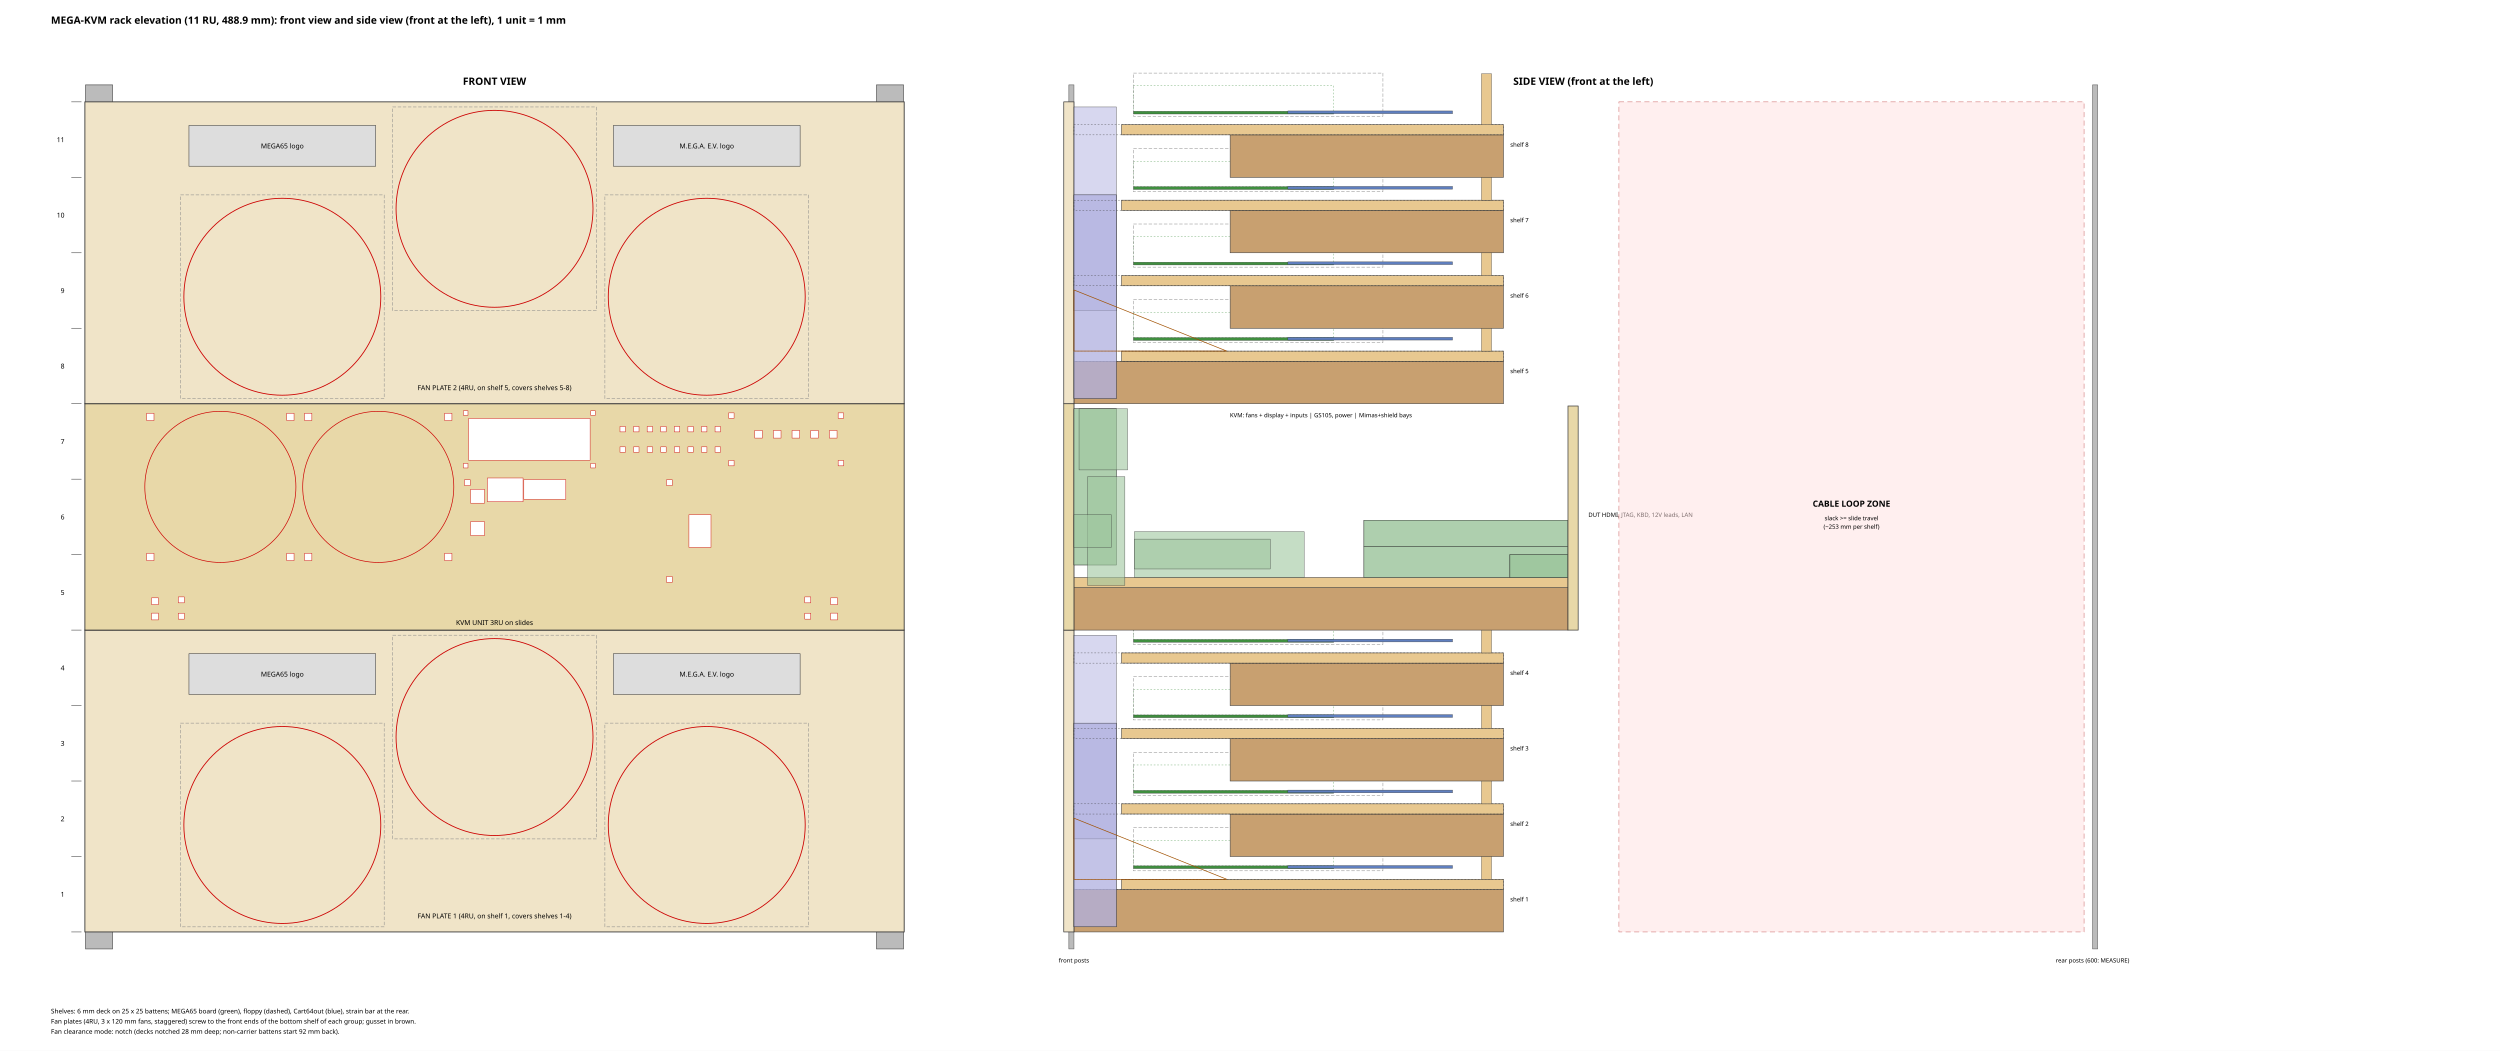
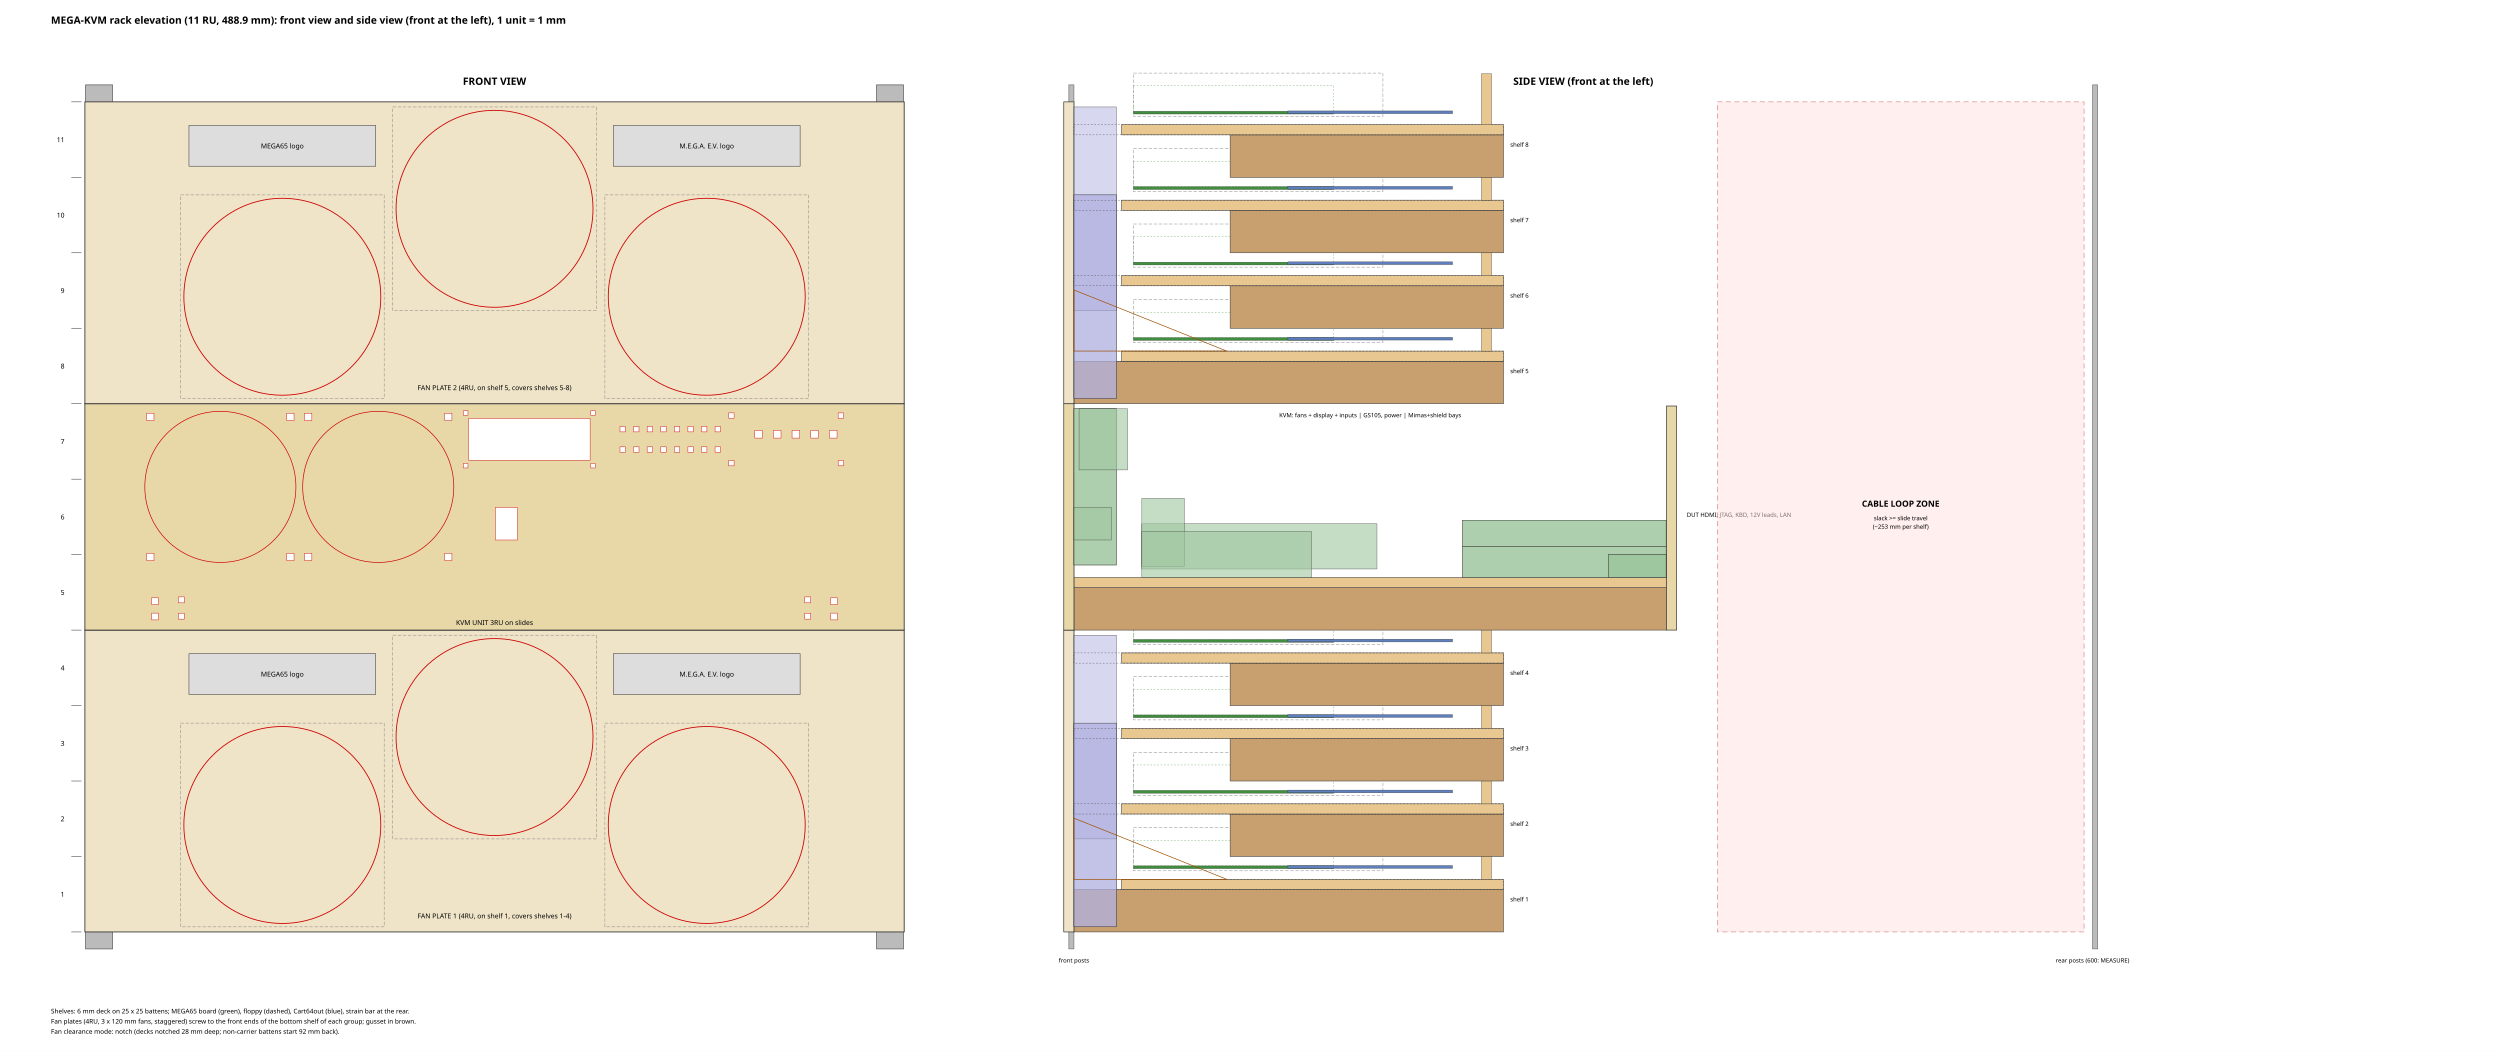
<svg xmlns="http://www.w3.org/2000/svg" width="1472.600mm" height="618.950mm" viewBox="0 0 1472.600 618.950" version="1.1">
  <rect x="0" y="0" width="1472.6" height="618.95" style="fill:#ffffff" />
  <text x="30" y="14" style="font-family:sans-serif;font-size:6px;fill:#000;text-anchor:start;font-weight:bold">MEGA-KVM rack elevation (11 RU, 488.9 mm): front view and side view (front at the left), 1 unit = 1 mm</text>
  <rect x="50.4" y="50" width="15.9" height="508.95" style="fill:#bbbbbb;fill-opacity:1.0;stroke:#555;stroke-width:0.4" />
  <rect x="516.3" y="50" width="15.9" height="508.95" style="fill:#bbbbbb;fill-opacity:1.0;stroke:#555;stroke-width:0.4" />
  <path d="M 42,548.95 L 48,548.95" style="fill:none;stroke:#333;stroke-width:0.3" />
  <text x="38" y="528.225" style="font-family:sans-serif;font-size:4px;fill:#000;text-anchor:end;font-weight:normal">1</text>
  <path d="M 42,504.5 L 48,504.5" style="fill:none;stroke:#333;stroke-width:0.3" />
  <text x="38" y="483.775" style="font-family:sans-serif;font-size:4px;fill:#000;text-anchor:end;font-weight:normal">2</text>
  <path d="M 42,460.05 L 48,460.05" style="fill:none;stroke:#333;stroke-width:0.3" />
  <text x="38" y="439.325" style="font-family:sans-serif;font-size:4px;fill:#000;text-anchor:end;font-weight:normal">3</text>
  <path d="M 42,415.6 L 48,415.6" style="fill:none;stroke:#333;stroke-width:0.3" />
  <text x="38" y="394.875" style="font-family:sans-serif;font-size:4px;fill:#000;text-anchor:end;font-weight:normal">4</text>
  <path d="M 42,371.15 L 48,371.15" style="fill:none;stroke:#333;stroke-width:0.3" />
  <text x="38" y="350.425" style="font-family:sans-serif;font-size:4px;fill:#000;text-anchor:end;font-weight:normal">5</text>
  <path d="M 42,326.7 L 48,326.7" style="fill:none;stroke:#333;stroke-width:0.3" />
  <text x="38" y="305.975" style="font-family:sans-serif;font-size:4px;fill:#000;text-anchor:end;font-weight:normal">6</text>
  <path d="M 42,282.25 L 48,282.25" style="fill:none;stroke:#333;stroke-width:0.3" />
  <text x="38" y="261.525" style="font-family:sans-serif;font-size:4px;fill:#000;text-anchor:end;font-weight:normal">7</text>
  <path d="M 42,237.8 L 48,237.8" style="fill:none;stroke:#333;stroke-width:0.3" />
  <text x="38" y="217.075" style="font-family:sans-serif;font-size:4px;fill:#000;text-anchor:end;font-weight:normal">8</text>
  <path d="M 42,193.35 L 48,193.35" style="fill:none;stroke:#333;stroke-width:0.3" />
  <text x="38" y="172.625" style="font-family:sans-serif;font-size:4px;fill:#000;text-anchor:end;font-weight:normal">9</text>
  <path d="M 42,148.9 L 48,148.9" style="fill:none;stroke:#333;stroke-width:0.3" />
  <text x="38" y="128.175" style="font-family:sans-serif;font-size:4px;fill:#000;text-anchor:end;font-weight:normal">10</text>
  <path d="M 42,104.45 L 48,104.45" style="fill:none;stroke:#333;stroke-width:0.3" />
  <text x="38" y="83.725" style="font-family:sans-serif;font-size:4px;fill:#000;text-anchor:end;font-weight:normal">11</text>
  <path d="M 42,60 L 48,60" style="fill:none;stroke:#333;stroke-width:0.3" />
  <rect x="50" y="371.15" width="482.6" height="177.8" style="fill:#f0e4c8;fill-opacity:1.0;stroke:#333;stroke-width:0.5" />
  <circle cx="166.3" cy="485.95" r="58" style="fill:none;stroke:#c00;stroke-width:0.5" />
  <rect x="106.3" y="425.95" width="120" height="120" style="fill:none;fill-opacity:1.0;stroke:#888;stroke-width:0.3;stroke-dasharray:2,1" />
  <circle cx="291.3" cy="434.15" r="58" style="fill:none;stroke:#c00;stroke-width:0.5" />
  <rect x="231.3" y="374.15" width="120" height="120" style="fill:none;fill-opacity:1.0;stroke:#888;stroke-width:0.3;stroke-dasharray:2,1" />
  <circle cx="416.3" cy="485.95" r="58" style="fill:none;stroke:#c00;stroke-width:0.5" />
  <rect x="356.3" y="425.95" width="120" height="120" style="fill:none;fill-opacity:1.0;stroke:#888;stroke-width:0.3;stroke-dasharray:2,1" />
  <rect x="111.3" y="385.05" width="110" height="24" style="fill:#dddddd;fill-opacity:1.0;stroke:#333;stroke-width:0.3" />
  <text x="166.3" y="398.55" style="font-family:sans-serif;font-size:4px;fill:#000;text-anchor:middle;font-weight:normal">MEGA65 logo</text>
  <rect x="361.3" y="385.05" width="110" height="24" style="fill:#dddddd;fill-opacity:1.0;stroke:#333;stroke-width:0.3" />
  <text x="416.3" y="398.55" style="font-family:sans-serif;font-size:4px;fill:#000;text-anchor:middle;font-weight:normal">M.E.G.A. E.V. logo</text>
  <text x="291.3" y="540.95" style="font-family:sans-serif;font-size:4px;fill:#000;text-anchor:middle;font-weight:normal">FAN PLATE 1 (4RU, on shelf 1, covers shelves 1-4)</text>
  <rect x="50" y="237.8" width="482.6" height="133.35" style="fill:#e8d8a8;fill-opacity:1.0;stroke:#333;stroke-width:0.5" />
  <rect x="86.4" y="243.4" width="4.3" height="4.3" style="fill:#ffffff;fill-opacity:1.0;stroke:#c00;stroke-width:0.25" />
  <rect x="86.4" y="325.9" width="4.3" height="4.3" style="fill:#ffffff;fill-opacity:1.0;stroke:#c00;stroke-width:0.25" />
  <rect x="168.9" y="243.4" width="4.3" height="4.3" style="fill:#ffffff;fill-opacity:1.0;stroke:#c00;stroke-width:0.25" />
  <rect x="168.9" y="325.9" width="4.3" height="4.3" style="fill:#ffffff;fill-opacity:1.0;stroke:#c00;stroke-width:0.25" />
  <rect x="179.4" y="243.4" width="4.3" height="4.3" style="fill:#ffffff;fill-opacity:1.0;stroke:#c00;stroke-width:0.25" />
  <rect x="179.4" y="325.9" width="4.3" height="4.3" style="fill:#ffffff;fill-opacity:1.0;stroke:#c00;stroke-width:0.25" />
  <rect x="261.9" y="243.4" width="4.3" height="4.3" style="fill:#ffffff;fill-opacity:1.0;stroke:#c00;stroke-width:0.25" />
  <rect x="261.9" y="325.9" width="4.3" height="4.3" style="fill:#ffffff;fill-opacity:1.0;stroke:#c00;stroke-width:0.25" />
  <rect x="276" y="246.5" width="71.6" height="24.6" style="fill:#ffffff;fill-opacity:1.0;stroke:#c00;stroke-width:0.25" />
  <rect x="272.95" y="241.95" width="2.7" height="2.7" style="fill:#ffffff;fill-opacity:1.0;stroke:#c00;stroke-width:0.25" />
  <rect x="347.95" y="241.95" width="2.7" height="2.7" style="fill:#ffffff;fill-opacity:1.0;stroke:#c00;stroke-width:0.25" />
  <rect x="272.95" y="272.95" width="2.7" height="2.7" style="fill:#ffffff;fill-opacity:1.0;stroke:#c00;stroke-width:0.25" />
  <rect x="347.95" y="272.95" width="2.7" height="2.7" style="fill:#ffffff;fill-opacity:1.0;stroke:#c00;stroke-width:0.25" />
  <rect x="429.2" y="243.2" width="3.2" height="3.2" style="fill:#ffffff;fill-opacity:1.0;stroke:#c00;stroke-width:0.25" />
  <rect x="429.2" y="271.2" width="3.2" height="3.2" style="fill:#ffffff;fill-opacity:1.0;stroke:#c00;stroke-width:0.25" />
  <rect x="493.7" y="243.2" width="3.2" height="3.2" style="fill:#ffffff;fill-opacity:1.0;stroke:#c00;stroke-width:0.25" />
  <rect x="493.7" y="271.2" width="3.2" height="3.2" style="fill:#ffffff;fill-opacity:1.0;stroke:#c00;stroke-width:0.25" />
  <rect x="365.2" y="251.2" width="3.2" height="3.2" style="fill:#ffffff;fill-opacity:1.0;stroke:#c00;stroke-width:0.25" />
  <rect x="365.2" y="263.2" width="3.2" height="3.2" style="fill:#ffffff;fill-opacity:1.0;stroke:#c00;stroke-width:0.25" />
  <rect x="373.2" y="251.2" width="3.2" height="3.2" style="fill:#ffffff;fill-opacity:1.0;stroke:#c00;stroke-width:0.25" />
  <rect x="373.2" y="263.2" width="3.2" height="3.2" style="fill:#ffffff;fill-opacity:1.0;stroke:#c00;stroke-width:0.25" />
  <rect x="381.2" y="251.2" width="3.2" height="3.2" style="fill:#ffffff;fill-opacity:1.0;stroke:#c00;stroke-width:0.25" />
  <rect x="381.2" y="263.2" width="3.2" height="3.2" style="fill:#ffffff;fill-opacity:1.0;stroke:#c00;stroke-width:0.25" />
  <rect x="389.2" y="251.2" width="3.2" height="3.2" style="fill:#ffffff;fill-opacity:1.0;stroke:#c00;stroke-width:0.25" />
  <rect x="389.2" y="263.2" width="3.2" height="3.2" style="fill:#ffffff;fill-opacity:1.0;stroke:#c00;stroke-width:0.25" />
  <rect x="397.2" y="251.2" width="3.2" height="3.2" style="fill:#ffffff;fill-opacity:1.0;stroke:#c00;stroke-width:0.25" />
  <rect x="397.2" y="263.2" width="3.2" height="3.2" style="fill:#ffffff;fill-opacity:1.0;stroke:#c00;stroke-width:0.25" />
  <rect x="405.2" y="251.2" width="3.2" height="3.2" style="fill:#ffffff;fill-opacity:1.0;stroke:#c00;stroke-width:0.25" />
  <rect x="405.2" y="263.2" width="3.2" height="3.2" style="fill:#ffffff;fill-opacity:1.0;stroke:#c00;stroke-width:0.25" />
  <rect x="413.2" y="251.2" width="3.2" height="3.2" style="fill:#ffffff;fill-opacity:1.0;stroke:#c00;stroke-width:0.25" />
  <rect x="413.2" y="263.2" width="3.2" height="3.2" style="fill:#ffffff;fill-opacity:1.0;stroke:#c00;stroke-width:0.25" />
  <rect x="421.2" y="251.2" width="3.2" height="3.2" style="fill:#ffffff;fill-opacity:1.0;stroke:#c00;stroke-width:0.25" />
  <rect x="421.2" y="263.2" width="3.2" height="3.2" style="fill:#ffffff;fill-opacity:1.0;stroke:#c00;stroke-width:0.25" />
  <rect x="444.55" y="253.55" width="4.5" height="4.5" style="fill:#ffffff;fill-opacity:1.0;stroke:#c00;stroke-width:0.25" />
  <rect x="455.55" y="253.55" width="4.5" height="4.5" style="fill:#ffffff;fill-opacity:1.0;stroke:#c00;stroke-width:0.25" />
  <rect x="466.55" y="253.55" width="4.5" height="4.5" style="fill:#ffffff;fill-opacity:1.0;stroke:#c00;stroke-width:0.25" />
  <rect x="477.55" y="253.55" width="4.5" height="4.5" style="fill:#ffffff;fill-opacity:1.0;stroke:#c00;stroke-width:0.25" />
  <rect x="488.55" y="253.55" width="4.5" height="4.5" style="fill:#ffffff;fill-opacity:1.0;stroke:#c00;stroke-width:0.25" />
-   <rect x="405.8" y="303.2" width="13" height="19.2" style="fill:#ffffff;fill-opacity:1.0;stroke:#c00;stroke-width:0.25" />
-   <rect x="277.2" y="288.2" width="8.2" height="8.2" style="fill:#ffffff;fill-opacity:1.0;stroke:#c00;stroke-width:0.25" />
-   <rect x="277.2" y="307.25" width="8.2" height="8.2" style="fill:#ffffff;fill-opacity:1.0;stroke:#c00;stroke-width:0.25" />
-   <rect x="287.1" y="281.55" width="21" height="14" style="fill:#ffffff;fill-opacity:1.0;stroke:#c00;stroke-width:0.25" />
-   <rect x="308.55" y="282.5" width="24.74" height="11.6" style="fill:#ffffff;fill-opacity:1.0;stroke:#c00;stroke-width:0.25" />
-   <rect x="273.6" y="282.6" width="3.4" height="3.4" style="fill:#ffffff;fill-opacity:1.0;stroke:#c00;stroke-width:0.25" />
-   <rect x="392.6" y="339.6" width="3.4" height="3.4" style="fill:#ffffff;fill-opacity:1.0;stroke:#c00;stroke-width:0.25" />
-   <rect x="392.6" y="282.6" width="3.4" height="3.4" style="fill:#ffffff;fill-opacity:1.0;stroke:#c00;stroke-width:0.25" />
+   <rect x="291.8" y="298.875" width="13" height="19.2" style="fill:#ffffff;fill-opacity:1.0;stroke:#c00;stroke-width:0.25" />
  <rect x="89.3" y="361.15" width="4" height="4" style="fill:#ffffff;fill-opacity:1.0;stroke:#c00;stroke-width:0.25" />
  <rect x="89.3" y="352.15" width="4" height="4" style="fill:#ffffff;fill-opacity:1.0;stroke:#c00;stroke-width:0.25" />
  <rect x="489.3" y="361.15" width="4" height="4" style="fill:#ffffff;fill-opacity:1.0;stroke:#c00;stroke-width:0.25" />
  <rect x="489.3" y="352.15" width="4" height="4" style="fill:#ffffff;fill-opacity:1.0;stroke:#c00;stroke-width:0.25" />
  <rect x="105.05" y="361.2" width="3.5" height="3.5" style="fill:#ffffff;fill-opacity:1.0;stroke:#c00;stroke-width:0.25" />
  <rect x="105.05" y="351.6" width="3.5" height="3.5" style="fill:#ffffff;fill-opacity:1.0;stroke:#c00;stroke-width:0.25" />
  <rect x="474.05" y="361.2" width="3.5" height="3.5" style="fill:#ffffff;fill-opacity:1.0;stroke:#c00;stroke-width:0.25" />
  <rect x="474.05" y="351.6" width="3.5" height="3.5" style="fill:#ffffff;fill-opacity:1.0;stroke:#c00;stroke-width:0.25" />
  <circle cx="129.8" cy="286.8" r="44.5" style="fill:none;stroke:#c00;stroke-width:0.4" />
  <circle cx="222.8" cy="286.8" r="44.5" style="fill:none;stroke:#c00;stroke-width:0.4" />
  <text x="291.3" y="368.15" style="font-family:sans-serif;font-size:4px;fill:#000;text-anchor:middle;font-weight:normal">KVM UNIT 3RU on slides</text>
  <rect x="50" y="60" width="482.6" height="177.8" style="fill:#f0e4c8;fill-opacity:1.0;stroke:#333;stroke-width:0.5" />
  <circle cx="166.3" cy="174.8" r="58" style="fill:none;stroke:#c00;stroke-width:0.5" />
  <rect x="106.3" y="114.8" width="120" height="120" style="fill:none;fill-opacity:1.0;stroke:#888;stroke-width:0.3;stroke-dasharray:2,1" />
  <circle cx="291.3" cy="123" r="58" style="fill:none;stroke:#c00;stroke-width:0.5" />
  <rect x="231.3" y="63" width="120" height="120" style="fill:none;fill-opacity:1.0;stroke:#888;stroke-width:0.3;stroke-dasharray:2,1" />
  <circle cx="416.3" cy="174.8" r="58" style="fill:none;stroke:#c00;stroke-width:0.5" />
  <rect x="356.3" y="114.8" width="120" height="120" style="fill:none;fill-opacity:1.0;stroke:#888;stroke-width:0.3;stroke-dasharray:2,1" />
  <rect x="111.3" y="73.9" width="110" height="24" style="fill:#dddddd;fill-opacity:1.0;stroke:#333;stroke-width:0.3" />
  <text x="166.3" y="87.4" style="font-family:sans-serif;font-size:4px;fill:#000;text-anchor:middle;font-weight:normal">MEGA65 logo</text>
  <rect x="361.3" y="73.9" width="110" height="24" style="fill:#dddddd;fill-opacity:1.0;stroke:#333;stroke-width:0.3" />
  <text x="416.3" y="87.4" style="font-family:sans-serif;font-size:4px;fill:#000;text-anchor:middle;font-weight:normal">M.E.G.A. E.V. logo</text>
  <text x="291.3" y="229.8" style="font-family:sans-serif;font-size:4px;fill:#000;text-anchor:middle;font-weight:normal">FAN PLATE 2 (4RU, on shelf 5, covers shelves 5-8)</text>
  <text x="291.3" y="50" style="font-family:sans-serif;font-size:6px;fill:#000;text-anchor:middle;font-weight:bold">FRONT VIEW</text>
  <rect x="629.6" y="50" width="3" height="508.95" style="fill:#bbbbbb;fill-opacity:1.0;stroke:#555;stroke-width:0.3" />
  <rect x="1232.6" y="50" width="3" height="508.95" style="fill:#bbbbbb;fill-opacity:1.0;stroke:#555;stroke-width:0.3" />
  <text x="632.6" y="566.95" style="font-family:sans-serif;font-size:3.5px;fill:#000;text-anchor:middle;font-weight:normal">front posts</text>
  <text x="1232.6" y="566.95" style="font-family:sans-serif;font-size:3.5px;fill:#000;text-anchor:middle;font-weight:normal">rear posts (600: MEASURE)</text>
  <rect x="632.6" y="523.95" width="253" height="25" style="fill:#c8a070;fill-opacity:1.0;stroke:#333;stroke-width:0.3" />
  <rect x="660.6" y="517.95" width="225" height="6" style="fill:#e8c890;fill-opacity:1.0;stroke:#333;stroke-width:0.3" />
  <rect x="632.6" y="517.95" width="253" height="6" style="fill:none;fill-opacity:1.0;stroke:#333;stroke-width:0.2;stroke-dasharray:1,1" />
  <rect x="667.6" y="510.05" width="118" height="1.6" style="fill:#3f8f3f;fill-opacity:1.0;stroke:#333;stroke-width:0.2" />
  <rect x="667.6" y="495.05" width="118" height="15" style="fill:none;fill-opacity:1.0;stroke:#3f8f3f;stroke-width:0.2;stroke-dasharray:1,1" />
  <rect x="667.6" y="487.55" width="147" height="25.4" style="fill:none;fill-opacity:1.0;stroke:#777;stroke-width:0.25;stroke-dasharray:2,1" />
  <rect x="758.6" y="509.85" width="97" height="1.6" style="fill:#5f7fbf;fill-opacity:1.0;stroke:#333;stroke-width:0.2" />
  <rect x="872.6" y="487.95" width="6" height="30" style="fill:#e8c890;fill-opacity:1.0;stroke:#333;stroke-width:0.2" />
  <rect x="626.6" y="371.15" width="6" height="177.8" style="fill:#f0e4c8;fill-opacity:1.0;stroke:#333;stroke-width:0.4" />
  <rect x="632.6" y="425.95" width="25" height="120" style="fill:#b0b0e0;fill-opacity:0.5;stroke:#333;stroke-width:0.2" />
  <rect x="632.6" y="374.15" width="25" height="120" style="fill:#b0b0e0;fill-opacity:0.5;stroke:#333;stroke-width:0.2" />
  <rect x="632.6" y="425.95" width="25" height="120" style="fill:#b0b0e0;fill-opacity:0.5;stroke:#333;stroke-width:0.2" />
  <path d="M 632.6,481.95 L 722.6,517.95 L 632.6,517.95 L 632.6,481.95" style="fill:none;stroke:#a05000;stroke-width:0.4" />
  <text x="889.6" y="530.95" style="font-family:sans-serif;font-size:3.5px;fill:#000;text-anchor:start;font-weight:normal">shelf 1</text>
  <rect x="724.6" y="479.5" width="161" height="25" style="fill:#c8a070;fill-opacity:1.0;stroke:#333;stroke-width:0.3" />
  <rect x="660.6" y="473.5" width="225" height="6" style="fill:#e8c890;fill-opacity:1.0;stroke:#333;stroke-width:0.3" />
  <rect x="632.6" y="473.5" width="253" height="6" style="fill:none;fill-opacity:1.0;stroke:#333;stroke-width:0.2;stroke-dasharray:1,1" />
  <rect x="667.6" y="465.6" width="118" height="1.6" style="fill:#3f8f3f;fill-opacity:1.0;stroke:#333;stroke-width:0.2" />
  <rect x="667.6" y="450.6" width="118" height="15" style="fill:none;fill-opacity:1.0;stroke:#3f8f3f;stroke-width:0.2;stroke-dasharray:1,1" />
  <rect x="667.6" y="443.1" width="147" height="25.4" style="fill:none;fill-opacity:1.0;stroke:#777;stroke-width:0.25;stroke-dasharray:2,1" />
  <rect x="758.6" y="465.4" width="97" height="1.6" style="fill:#5f7fbf;fill-opacity:1.0;stroke:#333;stroke-width:0.2" />
  <rect x="872.6" y="443.5" width="6" height="30" style="fill:#e8c890;fill-opacity:1.0;stroke:#333;stroke-width:0.2" />
  <text x="889.6" y="486.5" style="font-family:sans-serif;font-size:3.5px;fill:#000;text-anchor:start;font-weight:normal">shelf 2</text>
  <rect x="724.6" y="435.05" width="161" height="25" style="fill:#c8a070;fill-opacity:1.0;stroke:#333;stroke-width:0.3" />
  <rect x="660.6" y="429.05" width="225" height="6" style="fill:#e8c890;fill-opacity:1.0;stroke:#333;stroke-width:0.3" />
  <rect x="632.6" y="429.05" width="253" height="6" style="fill:none;fill-opacity:1.0;stroke:#333;stroke-width:0.2;stroke-dasharray:1,1" />
  <rect x="667.6" y="421.15" width="118" height="1.6" style="fill:#3f8f3f;fill-opacity:1.0;stroke:#333;stroke-width:0.2" />
  <rect x="667.6" y="406.15" width="118" height="15" style="fill:none;fill-opacity:1.0;stroke:#3f8f3f;stroke-width:0.2;stroke-dasharray:1,1" />
  <rect x="667.6" y="398.65" width="147" height="25.4" style="fill:none;fill-opacity:1.0;stroke:#777;stroke-width:0.25;stroke-dasharray:2,1" />
  <rect x="758.6" y="420.95" width="97" height="1.6" style="fill:#5f7fbf;fill-opacity:1.0;stroke:#333;stroke-width:0.2" />
  <rect x="872.6" y="399.05" width="6" height="30" style="fill:#e8c890;fill-opacity:1.0;stroke:#333;stroke-width:0.2" />
  <text x="889.6" y="442.05" style="font-family:sans-serif;font-size:3.5px;fill:#000;text-anchor:start;font-weight:normal">shelf 3</text>
  <rect x="724.6" y="390.6" width="161" height="25" style="fill:#c8a070;fill-opacity:1.0;stroke:#333;stroke-width:0.3" />
  <rect x="660.6" y="384.6" width="225" height="6" style="fill:#e8c890;fill-opacity:1.0;stroke:#333;stroke-width:0.3" />
  <rect x="632.6" y="384.6" width="253" height="6" style="fill:none;fill-opacity:1.0;stroke:#333;stroke-width:0.2;stroke-dasharray:1,1" />
  <rect x="667.6" y="376.7" width="118" height="1.6" style="fill:#3f8f3f;fill-opacity:1.0;stroke:#333;stroke-width:0.2" />
  <rect x="667.6" y="361.7" width="118" height="15" style="fill:none;fill-opacity:1.0;stroke:#3f8f3f;stroke-width:0.2;stroke-dasharray:1,1" />
  <rect x="667.6" y="354.2" width="147" height="25.4" style="fill:none;fill-opacity:1.0;stroke:#777;stroke-width:0.25;stroke-dasharray:2,1" />
  <rect x="758.6" y="376.5" width="97" height="1.6" style="fill:#5f7fbf;fill-opacity:1.0;stroke:#333;stroke-width:0.2" />
  <rect x="872.6" y="354.6" width="6" height="30" style="fill:#e8c890;fill-opacity:1.0;stroke:#333;stroke-width:0.2" />
  <text x="889.6" y="397.6" style="font-family:sans-serif;font-size:3.5px;fill:#000;text-anchor:start;font-weight:normal">shelf 4</text>
-   <rect x="632.6" y="346.15" width="291" height="25" style="fill:#c8a070;fill-opacity:1.0;stroke:#333;stroke-width:0.3" />
-   <rect x="632.6" y="340.15" width="291" height="6" style="fill:#e8c890;fill-opacity:1.0;stroke:#333;stroke-width:0.3" />
+   <rect x="632.6" y="346.15" width="349" height="25" style="fill:#c8a070;fill-opacity:1.0;stroke:#333;stroke-width:0.3" />
+   <rect x="632.6" y="340.15" width="349" height="6" style="fill:#e8c890;fill-opacity:1.0;stroke:#333;stroke-width:0.3" />
  <rect x="626.6" y="237.8" width="6" height="133.35" style="fill:#e8d8a8;fill-opacity:1.0;stroke:#333;stroke-width:0.4" />
-   <rect x="923.6" y="239.15" width="6" height="132" style="fill:#e8d8a8;fill-opacity:1.0;stroke:#333;stroke-width:0.4" />
+   <rect x="981.6" y="239.15" width="6" height="132" style="fill:#e8d8a8;fill-opacity:1.0;stroke:#333;stroke-width:0.4" />
  <rect x="632.6" y="240.8" width="25" height="92" style="fill:#9fc79f;fill-opacity:0.6;stroke:#333;stroke-width:0.2" />
  <rect x="632.6" y="240.8" width="25" height="92" style="fill:#9fc79f;fill-opacity:0.6;stroke:#333;stroke-width:0.2" />
  <rect x="635.6" y="240.8" width="28.6" height="36" style="fill:#9fc79f;fill-opacity:0.6;stroke:#333;stroke-width:0.2" />
-   <rect x="640.6" y="280.8" width="22" height="64" style="fill:#9fc79f;fill-opacity:0.6;stroke:#333;stroke-width:0.2" />
-   <rect x="632.6" y="303.2" width="22" height="19.2" style="fill:#9fc79f;fill-opacity:0.6;stroke:#333;stroke-width:0.2" />
-   <rect x="668.2" y="313.15" width="100" height="27" style="fill:#9fc79f;fill-opacity:0.6;stroke:#333;stroke-width:0.2" />
-   <rect x="668.2" y="317.55" width="80" height="17.6" style="fill:#9fc79f;fill-opacity:0.6;stroke:#333;stroke-width:0.2" />
-   <rect x="803.4" y="322.01" width="120" height="18.14" style="fill:#9fc79f;fill-opacity:0.6;stroke:#333;stroke-width:0.2" />
-   <rect x="803.4" y="306.41" width="120" height="15.6" style="fill:#9fc79f;fill-opacity:0.6;stroke:#333;stroke-width:0.2" />
-   <rect x="889.4" y="326.65" width="34" height="13.5" style="fill:#9fc79f;fill-opacity:0.6;stroke:#333;stroke-width:0.2" />
-   <rect x="889.4" y="326.65" width="34" height="13.5" style="fill:#9fc79f;fill-opacity:0.6;stroke:#333;stroke-width:0.2" />
-   <rect x="803.4" y="322.01" width="120" height="18.14" style="fill:#9fc79f;fill-opacity:0.6;stroke:#333;stroke-width:0.2" />
-   <rect x="803.4" y="306.41" width="120" height="15.6" style="fill:#9fc79f;fill-opacity:0.6;stroke:#333;stroke-width:0.2" />
-   <rect x="889.4" y="326.65" width="34" height="13.5" style="fill:#9fc79f;fill-opacity:0.6;stroke:#333;stroke-width:0.2" />
-   <rect x="889.4" y="326.65" width="34" height="13.5" style="fill:#9fc79f;fill-opacity:0.6;stroke:#333;stroke-width:0.2" />
-   <text x="778.1" y="245.8" style="font-family:sans-serif;font-size:3.5px;fill:#000;text-anchor:middle;font-weight:normal">KVM: fans + display + inputs | GS105, power | Mimas+shield bays</text>
-   <text x="935.6" y="304.475" style="font-family:sans-serif;font-size:3.5px;fill:#000;text-anchor:start;font-weight:normal">DUT HDMI, JTAG, KBD, 12V leads, LAN</text>
+   <rect x="632.6" y="298.875" width="22" height="19.2" style="fill:#9fc79f;fill-opacity:0.6;stroke:#333;stroke-width:0.2" />
+   <rect x="672.6" y="308.55" width="138.5" height="26.6" style="fill:#9fc79f;fill-opacity:0.6;stroke:#333;stroke-width:0.2" />
+   <rect x="672.6" y="293.55" width="25" height="40" style="fill:#9fc79f;fill-opacity:0.6;stroke:#333;stroke-width:0.2" />
+   <rect x="672.6" y="313.15" width="100" height="27" style="fill:#9fc79f;fill-opacity:0.6;stroke:#333;stroke-width:0.2" />
+   <rect x="861.4" y="322.01" width="120" height="18.14" style="fill:#9fc79f;fill-opacity:0.6;stroke:#333;stroke-width:0.2" />
+   <rect x="861.4" y="306.41" width="120" height="15.6" style="fill:#9fc79f;fill-opacity:0.6;stroke:#333;stroke-width:0.2" />
+   <rect x="947.4" y="326.65" width="34" height="13.5" style="fill:#9fc79f;fill-opacity:0.6;stroke:#333;stroke-width:0.2" />
+   <rect x="947.4" y="326.65" width="34" height="13.5" style="fill:#9fc79f;fill-opacity:0.6;stroke:#333;stroke-width:0.2" />
+   <rect x="861.4" y="322.01" width="120" height="18.14" style="fill:#9fc79f;fill-opacity:0.6;stroke:#333;stroke-width:0.2" />
+   <rect x="861.4" y="306.41" width="120" height="15.6" style="fill:#9fc79f;fill-opacity:0.6;stroke:#333;stroke-width:0.2" />
+   <rect x="947.4" y="326.65" width="34" height="13.5" style="fill:#9fc79f;fill-opacity:0.6;stroke:#333;stroke-width:0.2" />
+   <rect x="947.4" y="326.65" width="34" height="13.5" style="fill:#9fc79f;fill-opacity:0.6;stroke:#333;stroke-width:0.2" />
+   <text x="807.1" y="245.8" style="font-family:sans-serif;font-size:3.5px;fill:#000;text-anchor:middle;font-weight:normal">KVM: fans + display + inputs | GS105, power | Mimas+shield bays</text>
+   <text x="993.6" y="304.475" style="font-family:sans-serif;font-size:3.5px;fill:#000;text-anchor:start;font-weight:normal">DUT HDMI, JTAG, KBD, 12V leads, LAN</text>
  <rect x="632.6" y="212.8" width="253" height="25" style="fill:#c8a070;fill-opacity:1.0;stroke:#333;stroke-width:0.3" />
  <rect x="660.6" y="206.8" width="225" height="6" style="fill:#e8c890;fill-opacity:1.0;stroke:#333;stroke-width:0.3" />
  <rect x="632.6" y="206.8" width="253" height="6" style="fill:none;fill-opacity:1.0;stroke:#333;stroke-width:0.2;stroke-dasharray:1,1" />
  <rect x="667.6" y="198.9" width="118" height="1.6" style="fill:#3f8f3f;fill-opacity:1.0;stroke:#333;stroke-width:0.2" />
  <rect x="667.6" y="183.9" width="118" height="15" style="fill:none;fill-opacity:1.0;stroke:#3f8f3f;stroke-width:0.2;stroke-dasharray:1,1" />
  <rect x="667.6" y="176.4" width="147" height="25.4" style="fill:none;fill-opacity:1.0;stroke:#777;stroke-width:0.25;stroke-dasharray:2,1" />
  <rect x="758.6" y="198.7" width="97" height="1.6" style="fill:#5f7fbf;fill-opacity:1.0;stroke:#333;stroke-width:0.2" />
  <rect x="872.6" y="176.8" width="6" height="30" style="fill:#e8c890;fill-opacity:1.0;stroke:#333;stroke-width:0.2" />
  <rect x="626.6" y="60" width="6" height="177.8" style="fill:#f0e4c8;fill-opacity:1.0;stroke:#333;stroke-width:0.4" />
  <rect x="632.6" y="114.8" width="25" height="120" style="fill:#b0b0e0;fill-opacity:0.5;stroke:#333;stroke-width:0.2" />
  <rect x="632.6" y="63" width="25" height="120" style="fill:#b0b0e0;fill-opacity:0.5;stroke:#333;stroke-width:0.2" />
  <rect x="632.6" y="114.8" width="25" height="120" style="fill:#b0b0e0;fill-opacity:0.5;stroke:#333;stroke-width:0.2" />
  <path d="M 632.6,170.8 L 722.6,206.8 L 632.6,206.8 L 632.6,170.8" style="fill:none;stroke:#a05000;stroke-width:0.4" />
  <text x="889.6" y="219.8" style="font-family:sans-serif;font-size:3.5px;fill:#000;text-anchor:start;font-weight:normal">shelf 5</text>
  <rect x="724.6" y="168.35" width="161" height="25" style="fill:#c8a070;fill-opacity:1.0;stroke:#333;stroke-width:0.3" />
  <rect x="660.6" y="162.35" width="225" height="6" style="fill:#e8c890;fill-opacity:1.0;stroke:#333;stroke-width:0.3" />
  <rect x="632.6" y="162.35" width="253" height="6" style="fill:none;fill-opacity:1.0;stroke:#333;stroke-width:0.2;stroke-dasharray:1,1" />
  <rect x="667.6" y="154.45" width="118" height="1.6" style="fill:#3f8f3f;fill-opacity:1.0;stroke:#333;stroke-width:0.2" />
  <rect x="667.6" y="139.45" width="118" height="15" style="fill:none;fill-opacity:1.0;stroke:#3f8f3f;stroke-width:0.2;stroke-dasharray:1,1" />
  <rect x="667.6" y="131.95" width="147" height="25.4" style="fill:none;fill-opacity:1.0;stroke:#777;stroke-width:0.25;stroke-dasharray:2,1" />
  <rect x="758.6" y="154.25" width="97" height="1.6" style="fill:#5f7fbf;fill-opacity:1.0;stroke:#333;stroke-width:0.2" />
  <rect x="872.6" y="132.35" width="6" height="30" style="fill:#e8c890;fill-opacity:1.0;stroke:#333;stroke-width:0.2" />
  <text x="889.6" y="175.35" style="font-family:sans-serif;font-size:3.5px;fill:#000;text-anchor:start;font-weight:normal">shelf 6</text>
  <rect x="724.6" y="123.9" width="161" height="25" style="fill:#c8a070;fill-opacity:1.0;stroke:#333;stroke-width:0.3" />
  <rect x="660.6" y="117.9" width="225" height="6" style="fill:#e8c890;fill-opacity:1.0;stroke:#333;stroke-width:0.3" />
  <rect x="632.6" y="117.9" width="253" height="6" style="fill:none;fill-opacity:1.0;stroke:#333;stroke-width:0.2;stroke-dasharray:1,1" />
  <rect x="667.6" y="110" width="118" height="1.6" style="fill:#3f8f3f;fill-opacity:1.0;stroke:#333;stroke-width:0.2" />
  <rect x="667.6" y="95" width="118" height="15" style="fill:none;fill-opacity:1.0;stroke:#3f8f3f;stroke-width:0.2;stroke-dasharray:1,1" />
  <rect x="667.6" y="87.5" width="147" height="25.4" style="fill:none;fill-opacity:1.0;stroke:#777;stroke-width:0.25;stroke-dasharray:2,1" />
  <rect x="758.6" y="109.8" width="97" height="1.6" style="fill:#5f7fbf;fill-opacity:1.0;stroke:#333;stroke-width:0.2" />
  <rect x="872.6" y="87.9" width="6" height="30" style="fill:#e8c890;fill-opacity:1.0;stroke:#333;stroke-width:0.2" />
  <text x="889.6" y="130.9" style="font-family:sans-serif;font-size:3.5px;fill:#000;text-anchor:start;font-weight:normal">shelf 7</text>
  <rect x="724.6" y="79.45" width="161" height="25" style="fill:#c8a070;fill-opacity:1.0;stroke:#333;stroke-width:0.3" />
  <rect x="660.6" y="73.45" width="225" height="6" style="fill:#e8c890;fill-opacity:1.0;stroke:#333;stroke-width:0.3" />
  <rect x="632.6" y="73.45" width="253" height="6" style="fill:none;fill-opacity:1.0;stroke:#333;stroke-width:0.2;stroke-dasharray:1,1" />
  <rect x="667.6" y="65.55" width="118" height="1.6" style="fill:#3f8f3f;fill-opacity:1.0;stroke:#333;stroke-width:0.2" />
  <rect x="667.6" y="50.55" width="118" height="15" style="fill:none;fill-opacity:1.0;stroke:#3f8f3f;stroke-width:0.2;stroke-dasharray:1,1" />
  <rect x="667.6" y="43.05" width="147" height="25.4" style="fill:none;fill-opacity:1.0;stroke:#777;stroke-width:0.25;stroke-dasharray:2,1" />
  <rect x="758.6" y="65.35" width="97" height="1.6" style="fill:#5f7fbf;fill-opacity:1.0;stroke:#333;stroke-width:0.2" />
  <rect x="872.6" y="43.45" width="6" height="30" style="fill:#e8c890;fill-opacity:1.0;stroke:#333;stroke-width:0.2" />
  <text x="889.6" y="86.45" style="font-family:sans-serif;font-size:3.5px;fill:#000;text-anchor:start;font-weight:normal">shelf 8</text>
-   <rect x="953.6" y="60" width="274" height="488.95" style="fill:#ffe0e0;fill-opacity:0.5;stroke:#c66;stroke-width:0.3;stroke-dasharray:3,2" />
-   <text x="1090.6" y="298.475" style="font-family:sans-serif;font-size:5px;fill:#000;text-anchor:middle;font-weight:bold">CABLE LOOP ZONE</text>
-   <text x="1090.6" y="306.475" style="font-family:sans-serif;font-size:3.5px;fill:#000;text-anchor:middle;font-weight:normal">slack &gt;= slide travel</text>
-   <text x="1090.6" y="311.475" style="font-family:sans-serif;font-size:3.5px;fill:#000;text-anchor:middle;font-weight:normal">(~253 mm per shelf)</text>
+   <rect x="1011.6" y="60" width="216" height="488.95" style="fill:#ffe0e0;fill-opacity:0.5;stroke:#c66;stroke-width:0.3;stroke-dasharray:3,2" />
+   <text x="1119.6" y="298.475" style="font-family:sans-serif;font-size:5px;fill:#000;text-anchor:middle;font-weight:bold">CABLE LOOP ZONE</text>
+   <text x="1119.6" y="306.475" style="font-family:sans-serif;font-size:3.5px;fill:#000;text-anchor:middle;font-weight:normal">slack &gt;= slide travel</text>
+   <text x="1119.6" y="311.475" style="font-family:sans-serif;font-size:3.5px;fill:#000;text-anchor:middle;font-weight:normal">(~253 mm per shelf)</text>
  <text x="932.6" y="50" style="font-family:sans-serif;font-size:6px;fill:#000;text-anchor:middle;font-weight:bold">SIDE VIEW (front at the left)</text>
  <text x="30" y="596.95" style="font-family:sans-serif;font-size:3.8px;fill:#000;text-anchor:start;font-weight:normal">Shelves: 6 mm deck on 25 x 25 battens; MEGA65 board (green), floppy (dashed), Cart64out (blue), strain bar at the rear.</text>
  <text x="30" y="602.95" style="font-family:sans-serif;font-size:3.8px;fill:#000;text-anchor:start;font-weight:normal">Fan plates (4RU, 3 x 120 mm fans, staggered) screw to the front ends of the bottom shelf of each group; gusset in brown.</text>
  <text x="30" y="608.95" style="font-family:sans-serif;font-size:3.8px;fill:#000;text-anchor:start;font-weight:normal">Fan clearance mode: notch (decks notched 28 mm deep; non-carrier battens start 92 mm back).</text>
</svg>
